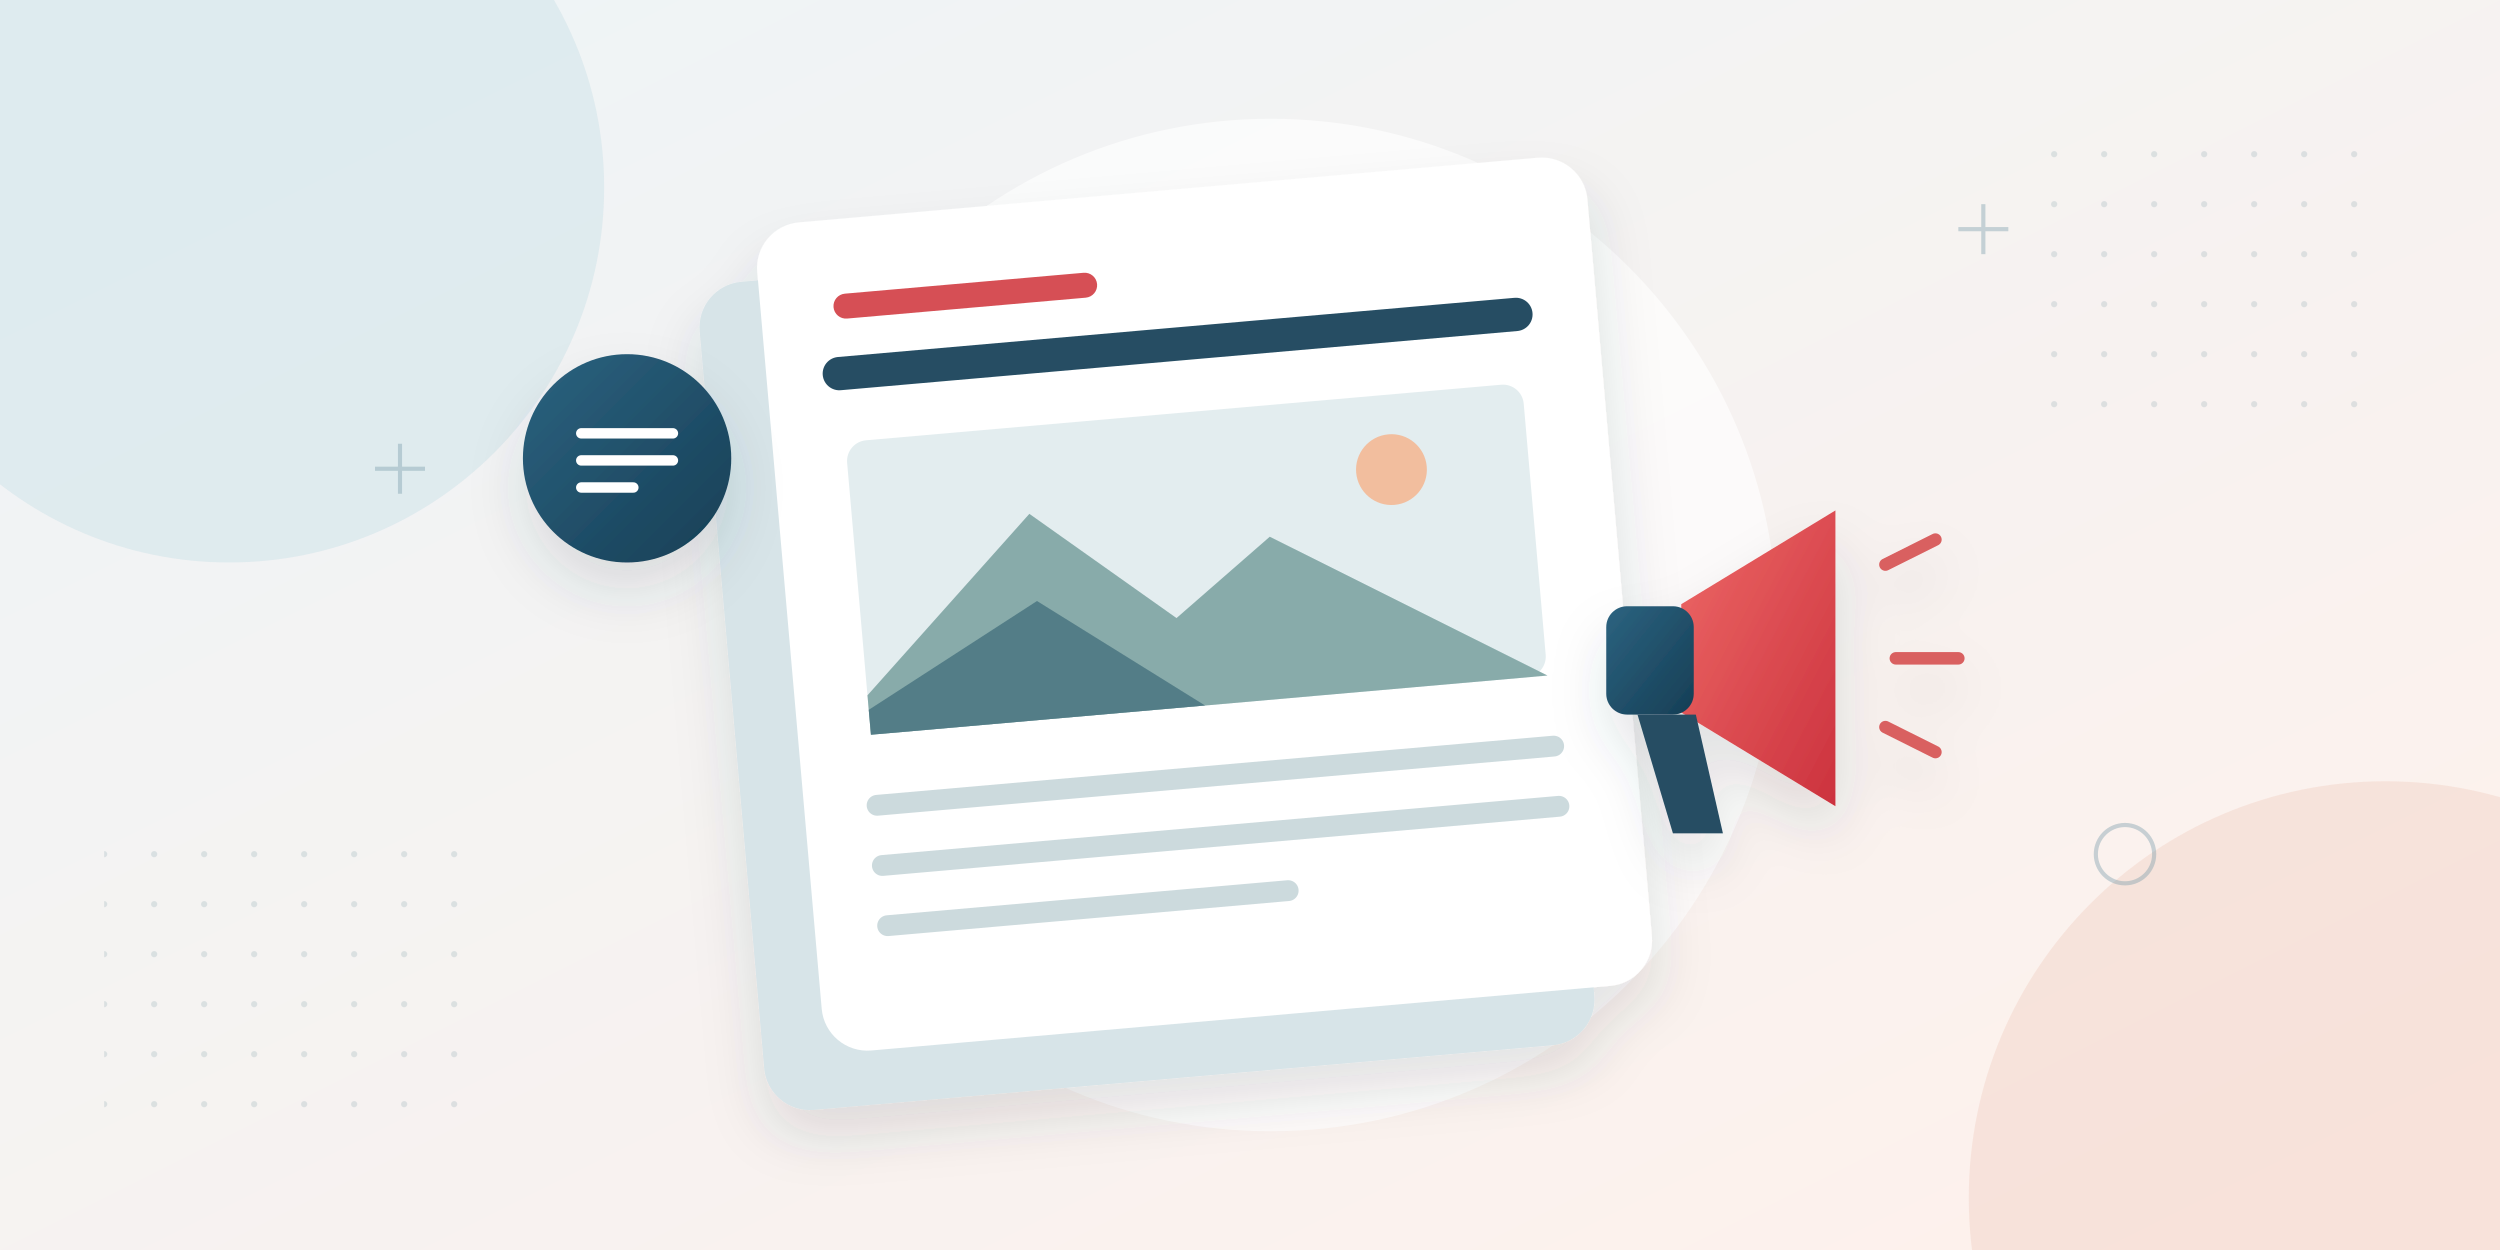
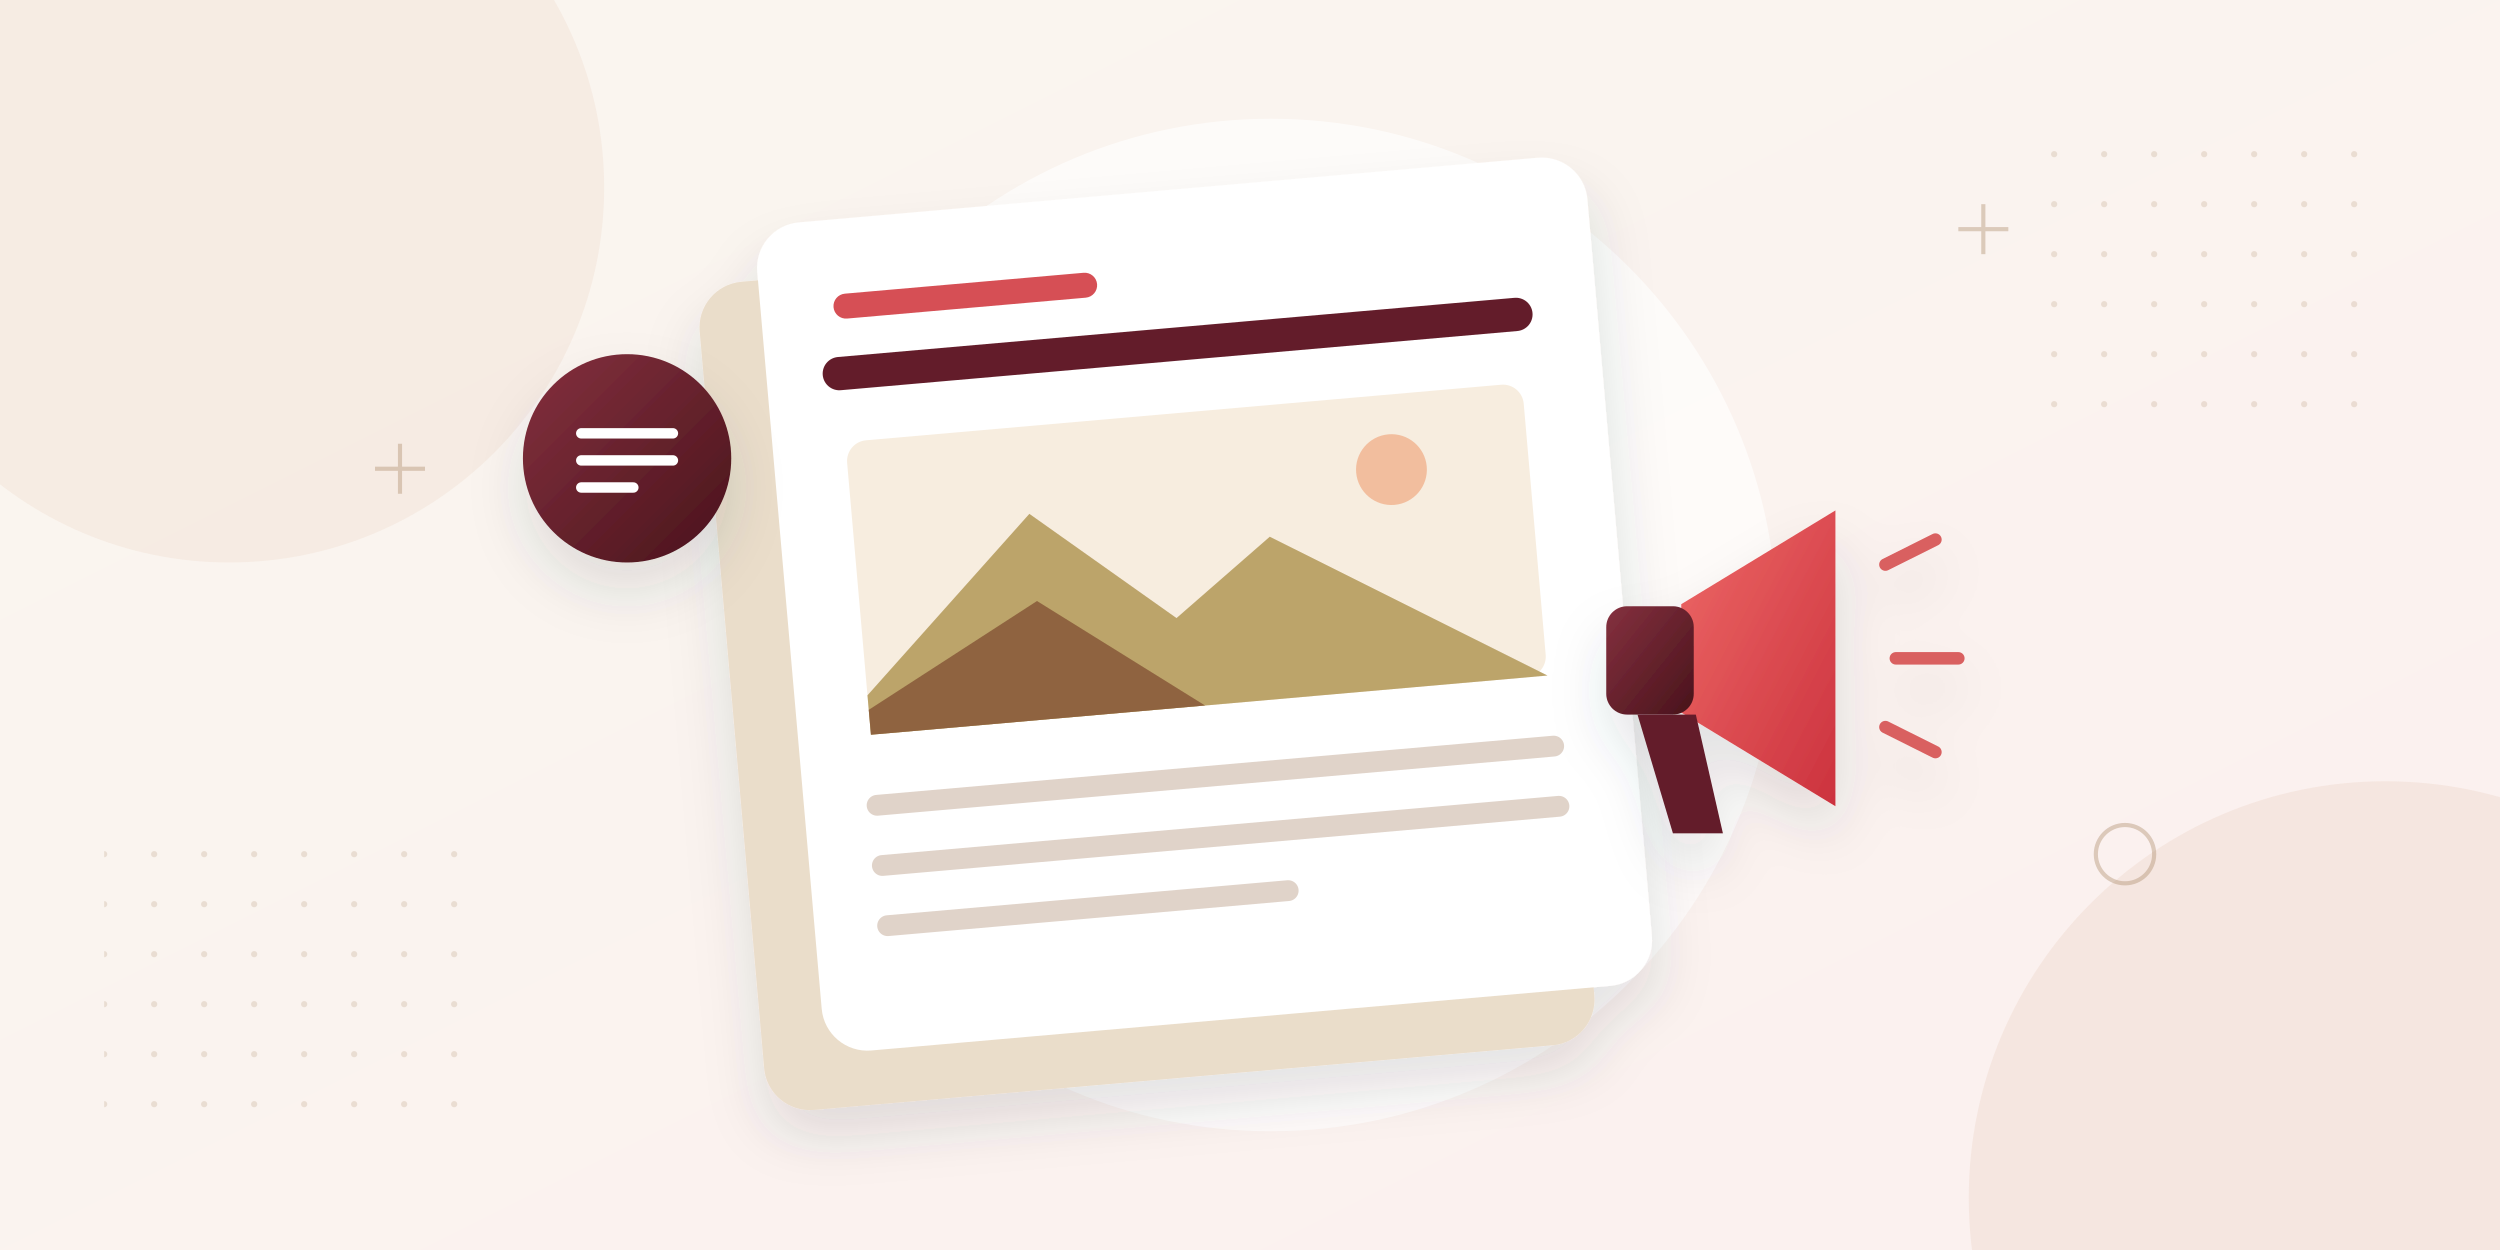
<svg xmlns="http://www.w3.org/2000/svg" width="1200" height="600" viewBox="0 0 1200 600">
  <defs>
    <linearGradient id="bg" x2="1" y2="1">
-       <stop stop-color="#edf4f7" />
-       <stop offset="1" stop-color="#fff1eb" />
+       <stop stop-color="#faf6ef" />
+       <stop offset="1" stop-color="#fbf0ef" />
    </linearGradient>
    <linearGradient id="blue" x2="1" y2="1">
-       <stop stop-color="#2c6380" />
-       <stop offset="1" stop-color="#163e55" />
+       <stop stop-color="#85313f" />
+       <stop offset="1" stop-color="#48131b" />
    </linearGradient>
    <linearGradient id="red" x2="1" y2="1">
      <stop stop-color="#ed6866" />
      <stop offset="1" stop-color="#cc323e" />
    </linearGradient>
    <pattern id="dots" width="24" height="24" patternUnits="userSpaceOnUse">
-       <circle cx="2" cy="2" r="1.5" fill="#7d99a6" opacity=".22" />
+       <circle cx="2" cy="2" r="1.5" fill="#ad8b6b" opacity=".22" />
    </pattern>
    <filter id="shadow" x="-30%" y="-30%" width="160%" height="170%">
      <feDropShadow dx="0" dy="14" stdDeviation="13" flood-color="#294455" flood-opacity=".13" />
    </filter>
  </defs>
  <path fill="url(#bg)" d="M0 0h1200v600H0z" />
  <circle cx="610" cy="300" r="243" fill="#fff" opacity=".65" />
-   <circle cx="110" cy="90" r="180" fill="#d6e6eb" opacity=".65" />
-   <circle cx="1145" cy="575" r="200" fill="#f4d9cf" opacity=".6" />
+   <circle cx="110" cy="90" r="180" fill="#f4e7dd" opacity=".65" />
+   <circle cx="1145" cy="575" r="200" fill="#f2dfd6" opacity=".6" />
  <path fill="url(#dots)" d="M50 390h180v150H50zM970 60h180v150H970z" />
-   <g fill="none" stroke="#789ca9" stroke-width="2" opacity=".4">
+   <g fill="none" stroke="#ad8b6b" stroke-width="2" opacity=".4">
    <circle cx="1020" cy="410" r="14" />
    <path d="M180 225h24m-12-12v24M940 110h24m-12-12v24" />
  </g>
  <g filter="url(#shadow)" transform="rotate(-5 596 310)">
-     <rect x="350" y="115" width="400" height="399" rx="22" fill="#d7e4e8" />
+     <rect x="350" y="115" width="400" height="399" rx="22" fill="#eaddca" />
    <rect x="380" y="89" width="400" height="399" rx="22" fill="#fff" />
    <rect x="415" y="125" width="127" height="12" rx="6" fill="#d65055" />
-     <path d="M415 163h326" stroke="#254e64" stroke-width="16" stroke-linecap="round" />
-     <rect x="415" y="196" width="326" height="141" rx="10" fill="#e3edef" />
+     <path d="M415 163h326" stroke="#641e2b" stroke-width="16" stroke-linecap="round" />
+     <rect x="415" y="196" width="326" height="141" rx="10" fill="#f7eddf" />
    <circle cx="675" cy="232" r="17" fill="#f2be9e" />
-     <path d="m415 318 85-80 66 56 48-35 127 78H415z" fill="#88abaa" />
-     <path d="m415 325 85-45 76 57H415z" fill="#537d87" />
-     <path d="M415 371h326m-326 29h326m-326 29h193" stroke="#ccdadd" stroke-width="10" stroke-linecap="round" />
+     <path d="m415 318 85-80 66 56 48-35 127 78H415z" fill="#bca46b" />
+     <path d="m415 325 85-45 76 57H415z" fill="#8f643f" />
+     <path d="M415 371h326m-326 29h326m-326 29h193" stroke="#e0d3c9" stroke-width="10" stroke-linecap="round" />
  </g>
  <g filter="url(#shadow)">
    <path d="m807 290 74-45v142l-74-45z" fill="url(#red)" />
    <rect x="771" y="291" width="42" height="52" rx="10" fill="url(#blue)" />
-     <path d="m786 343 17 57h24l-13-57" fill="#254e64" />
+     <path d="m786 343 17 57h24l-13-57" fill="#641e2b" />
    <path d="m905 271 24-12m-24 90 24 12m-19-45h30" stroke="#d96061" stroke-width="6" stroke-linecap="round" />
    <circle cx="301" cy="220" r="50" fill="url(#blue)" />
    <path d="M279 208h44m-44 13h44m-44 13h25" stroke="#fff" stroke-width="5" stroke-linecap="round" />
  </g>
</svg>
